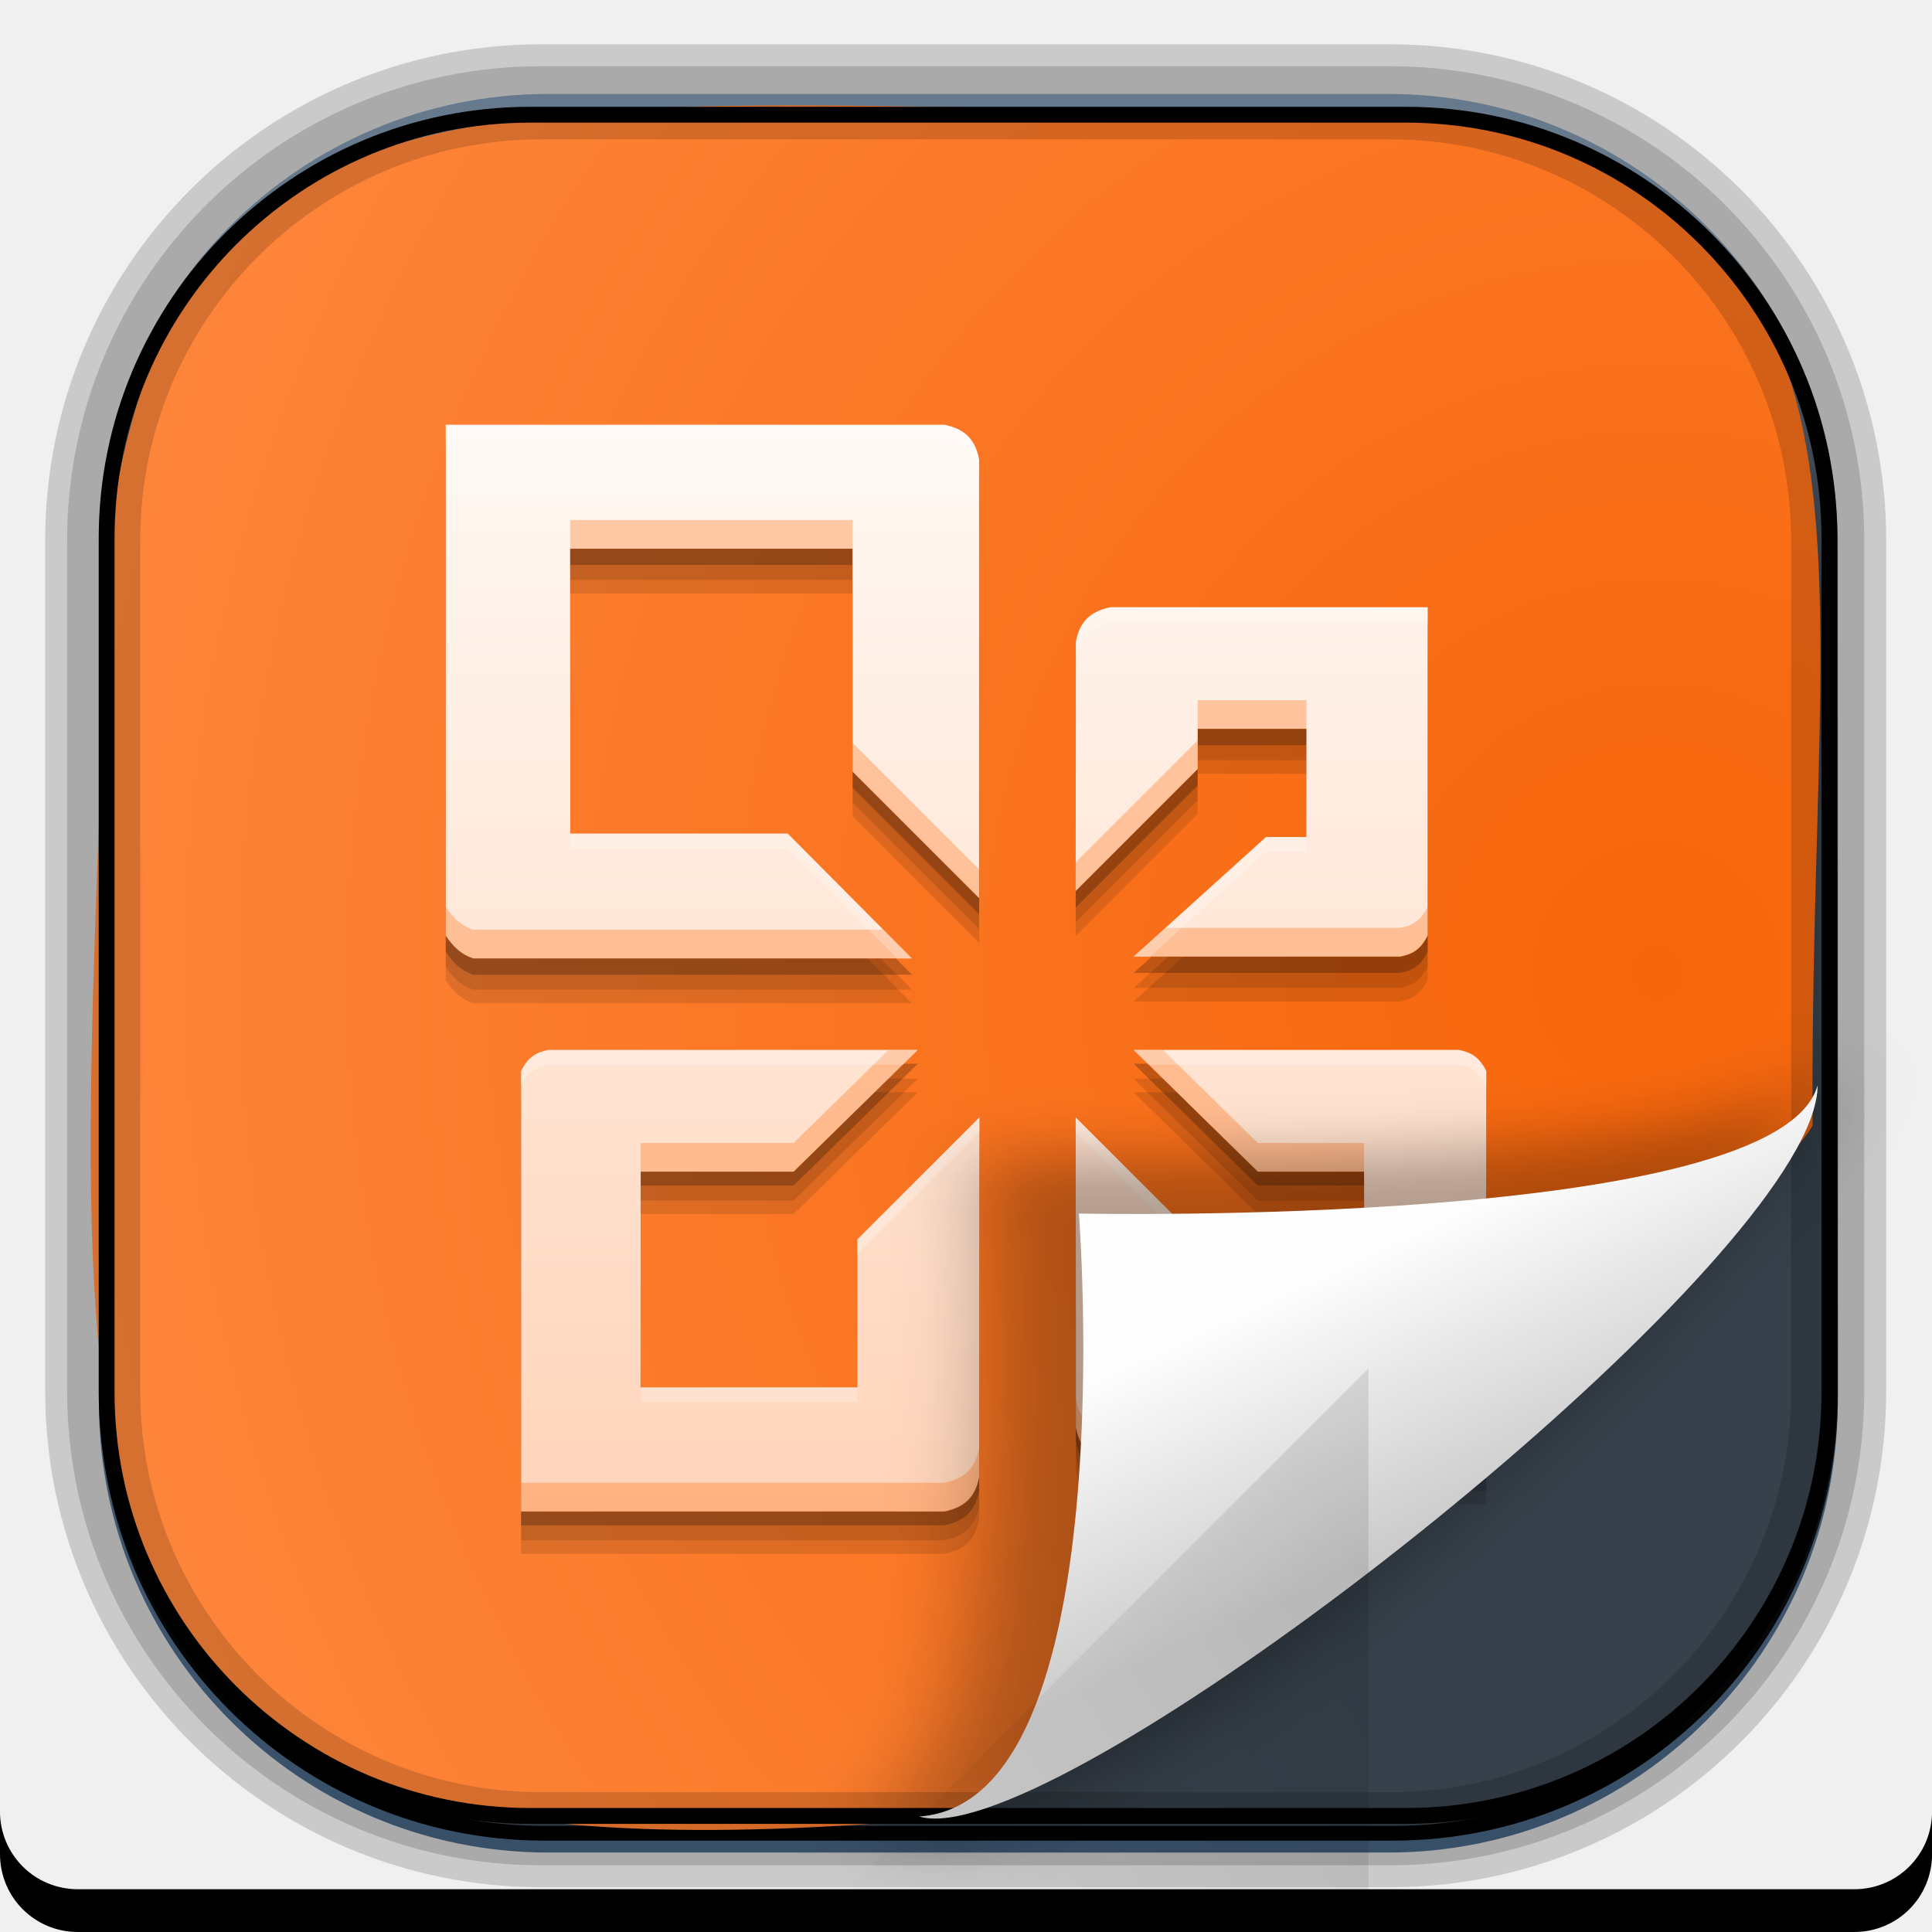
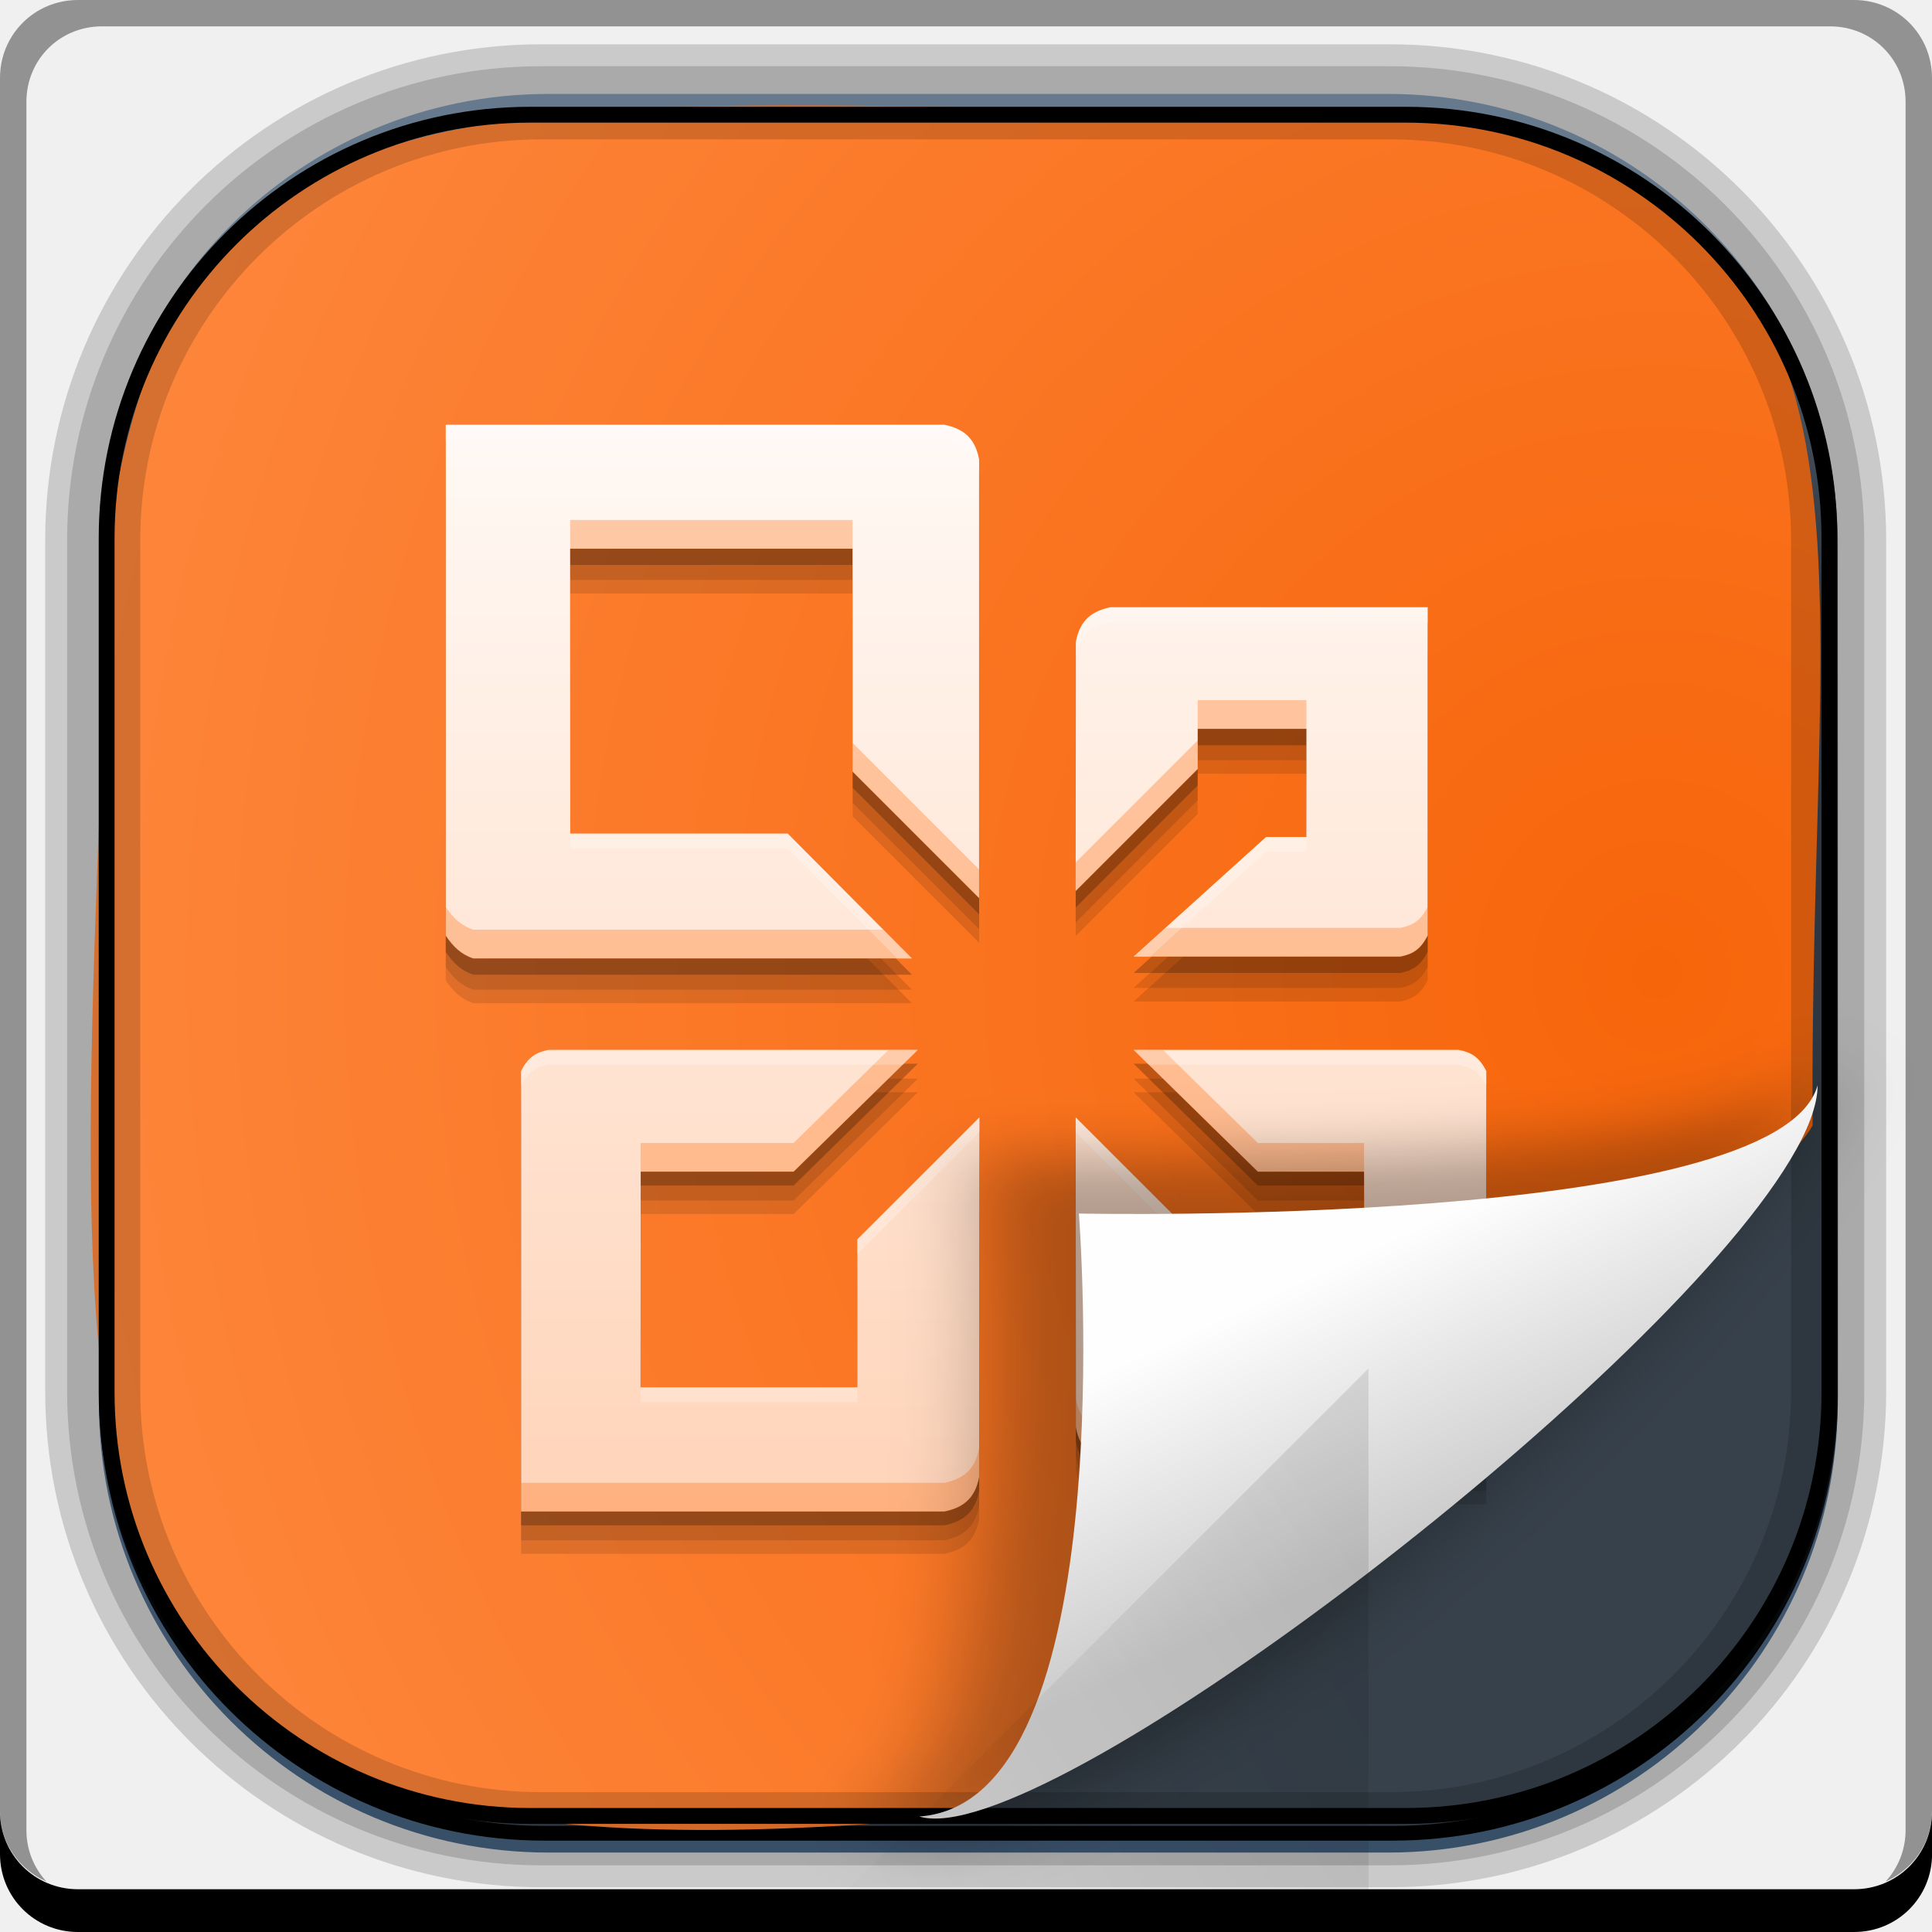
<svg xmlns="http://www.w3.org/2000/svg" id="svg3449" height="128" width="128" version="1.0">
  <defs id="defs3451">
    <linearGradient id="linearGradient3514" y2="-9.103" gradientUnits="userSpaceOnUse" x2="66.492" gradientTransform="matrix(.96826 0 0 .97948 2.179 .16587)" y1="-42.638" x1="67.952">
      <stop id="stop4620" style="stop-color:#37414b" offset="0" />
      <stop id="stop4622" style="stop-color:#37414b;stop-opacity:0" offset="1" />
    </linearGradient>
    <linearGradient id="linearGradient3516" y2="-11.847" gradientUnits="userSpaceOnUse" x2="58.98" gradientTransform="matrix(.96826 0 0 .97948 2.179 .16587)" y1="-118.55" x1="57.173">
      <stop id="stop4596" offset="0" />
      <stop id="stop4598" style="stop-opacity:0" offset="1" />
    </linearGradient>
    <linearGradient id="linearGradient3519" y2="50.369" gradientUnits="userSpaceOnUse" x2="76.558" gradientTransform="matrix(.96826 0 0 .97948 3.2423 -129.19)" y1="13.164" x1="76.558">
      <stop id="stop3392" style="stop-color:#425e7b" offset="0" />
      <stop id="stop3394" style="stop-color:#7a91a7" offset="1" />
    </linearGradient>
    <linearGradient id="linearGradient3521" y2="-8.74" gradientUnits="userSpaceOnUse" x2="60.217" gradientTransform="matrix(.96826 0 0 .97948 2.179 .16587)" y1="-123.72" x1="60.395">
      <stop id="stop3392-4-8" style="stop-color:#425e7b" offset="0" />
      <stop id="stop3394-8-0" style="stop-color:#7a91a7" offset="1" />
    </linearGradient>
    <linearGradient id="linearGradient4192" y2="31.742" gradientUnits="userSpaceOnUse" x2="121.11" y1="31.742" x1="6.533">
      <stop id="stop4188" style="stop-color:#fff" offset="0" />
      <stop id="stop4190" style="stop-color:#fff;stop-opacity:0" offset="1" />
    </linearGradient>
    <linearGradient id="linearGradient11577" y2="8.1" gradientUnits="userSpaceOnUse" y1="6.144" x2="19.387" x1="19.49">
      <stop id="stop10999-9-0" offset="0" />
      <stop id="stop11001-6-1" style="stop-opacity:0" offset="1" />
    </linearGradient>
    <filter id="filter3198-5" color-interpolation-filters="sRGB" width="1.173" y="-.108" x="-.087" height="1.215">
      <feGaussianBlur id="feGaussianBlur3200-3" stdDeviation="0.717" />
    </filter>
    <linearGradient id="linearGradient6921" y2="5.457" gradientUnits="userSpaceOnUse" x2="36.358" gradientTransform="matrix(0 3.8171 -6.1772 0 129.98 -37.908)" y1="8.059" x1="32.892">
      <stop id="stop8591-7-2-1" style="stop-color:#fefefe" offset="0" />
      <stop id="stop8593-2-4-5" style="stop-color:#cbcbcb" offset="1" />
    </linearGradient>
    <radialGradient id="radialGradient6925" gradientUnits="userSpaceOnUse" cy="-16.639" cx="2.608" gradientTransform="matrix(-5.7453 2.452e-7 -2.5955e-7 -6.0905 124.78 -36.865)" r="23">
      <stop id="stop5983" style="stop-color:#f7650a" offset="0" />
      <stop id="stop5985" style="stop-color:#ff8d46" offset="1" />
    </radialGradient>
    <style id="style1246" type="text/css">.fil0 {fill:#1F1A17}</style>
    <style id="style1115" type="text/css">.fil0 {fill:#1F1A17}</style>
    <style id="style1246-3" type="text/css">.fil0 {fill:#1F1A17}</style>
    <style id="style1115-1" type="text/css">.fil0 {fill:#1F1A17}</style>
    <style id="style1246-0" type="text/css">.fil0 {fill:#1F1A17}</style>
    <style id="style1115-7" type="text/css">.fil0 {fill:#1F1A17}</style>
    <linearGradient id="linearGradient6664" y2="862.36" gradientUnits="userSpaceOnUse" x2="472.51" gradientTransform="matrix(-2.6667 0 0 -2.6667 1313.5 2427.6)" y1="871.36" x1="458.57">
      <stop id="stop4790-1" offset="0" />
      <stop id="stop4792-1" style="stop-opacity:0" offset="1" />
    </linearGradient>
    <linearGradient id="linearGradient6716" y2="996.34" gradientUnits="userSpaceOnUse" x2="24.116" gradientTransform="matrix(1.1831 0 0 1.1831 -2.4096 -1169.8)" y1="1021.7" x1="24.116">
      <stop id="stop4272" style="stop-color:#ffd4b9" offset="0" />
      <stop id="stop4274" style="stop-color:#fff9f5" offset="1" />
    </linearGradient>
    <linearGradient id="linearGradient6718" y2="996.34" gradientUnits="userSpaceOnUse" x2="24.116" y1="1021.7" x1="24.116">
      <stop id="stop4276-4" style="stop-color:#b9d9ff" offset="0" />
      <stop id="stop4278-2" style="stop-color:#f6fbfe" offset="1" />
    </linearGradient>
  </defs>
  <rect id="rect892-2-7-1" style="opacity:.159;stroke:#000;stroke-width:7.751;fill:none" transform="scale(1,-1)" ry="28.993" height="114.35" width="114.22" y="-121.16" x="6.869" />
  <rect id="rect892" style="stroke:url(#linearGradient3521);stroke-width:.974;fill:url(#linearGradient3519)" transform="scale(1,-1)" ry="29.296" height="115.54" width="114.22" y="-122.25" x="7.039" />
  <rect id="rect892-2" style="stroke:url(#linearGradient3516);stroke-width:.974;fill:url(#linearGradient3514)" transform="scale(1,-1)" ry="28.993" height="114.35" width="114.22" y="-121.46" x="7.06" />
  <path id="path4322" d="m120.09 74.559c-1.82 3.831-41.638 40.371-56.018 45.741-66.185 6.38-58.724-19.48-56.838-84.917 4.797-34.382 28.284-28.298 90.407-27.48 28.999 8.074 22.189 27.125 22.449 66.656z" style="fill-rule:evenodd;fill:url(#radialGradient6925)" />
  <rect id="rect892-2-7-8" style="opacity:.159;stroke:#000;stroke-width:4.845;fill:none" transform="scale(1,-1)" ry="28.993" height="114.35" width="114.22" y="-121.16" x="6.869" />
  <rect id="rect892-2-7-2-9" ry="28.067" style="stroke:#000;stroke-width:1.049;fill:none" transform="scale(1,-1)" height="112.71" width="114.14" y="-120.31" x="7.065" />
  <g id="g17906" transform="matrix(2.3438 0 0 2.2539 224.79 41.695)" />
  <g id="g6695" transform="matrix(.9 0 0 .9 6.4 6.56)">
    <g id="g4310-0" style="fill-opacity:.118" transform="matrix(3.155 0 0 3.155 -6.4256 -3116.3)">
      <path id="path4312-8" d="m10.183 1008.3v-11.921h11.634c0.386 0.081 0.713 0.259 0.812 0.811v10.233l-2.952-2.952v-5.2h-6.59l0.003 6.646h5.073l2.897 2.914h-10.236c-0.275-0.095-0.457-0.261-0.64-0.53z" style="fill-opacity:.118" />
      <path id="path4314-8" style="fill-opacity:.118" d="m11.941 1011.4v10.279h9.876c0.386-0.081 0.713-0.259 0.812-0.812l0.005-8.384-2.846 2.847v3.452h-5.059l0.003-5.032h3.568l2.897-2.841h-8.615c-0.287 0.056-0.475 0.165-0.64 0.491z" />
      <path id="path4316-0" d="m34.461 1011.4v9.124h-8.763c-0.386-0.081-0.713-0.259-0.812-0.811l-0.005-7.23 2.846 2.847v2.357h3.885l-0.003-3.937h-2.478l-2.897-2.841h7.586c0.287 0.056 0.475 0.165 0.64 0.491z" style="fill-opacity:.118" />
      <path id="path4318-5" style="fill-opacity:.118" d="m33.094 1008.3v-7.66h-7.396c-0.386 0.082-0.713 0.259-0.812 0.812l-0.005 5.812 2.846-2.848v-0.939h2.537l-0.003 2.524h-0.939l-3.089 2.79h6.219c0.287-0.056 0.475-0.165 0.64-0.491z" />
    </g>
    <g id="g4300-5" style="fill-opacity:.118" transform="matrix(3.155 0 0 3.155 -6.4256 -3117.3)">
      <path id="path4302-2" style="fill-opacity:.118" d="m10.183 1008.3v-11.921h11.634c0.386 0.081 0.713 0.259 0.812 0.811v10.233l-2.952-2.952v-5.2h-6.59l0.003 6.646h5.073l2.897 2.914h-10.236c-0.275-0.095-0.457-0.261-0.64-0.53z" />
      <path id="path4304-1" d="m11.941 1011.4v10.279h9.876c0.386-0.081 0.713-0.259 0.812-0.812l0.005-8.384-2.846 2.847v3.452h-5.059l0.003-5.032h3.568l2.897-2.841h-8.615c-0.287 0.056-0.475 0.165-0.64 0.491z" style="fill-opacity:.118" />
      <path id="path4306-2" style="fill-opacity:.118" d="m34.461 1011.4v9.124h-8.763c-0.386-0.081-0.713-0.259-0.812-0.811l-0.005-7.23 2.846 2.847v2.357h3.885l-0.003-3.937h-2.478l-2.897-2.841h7.586c0.287 0.056 0.475 0.165 0.64 0.491z" />
      <path id="path4308-9" d="m33.094 1008.3v-7.66h-7.396c-0.386 0.082-0.713 0.259-0.812 0.812l-0.005 5.812 2.846-2.848v-0.939h2.537l-0.003 2.524h-0.939l-3.089 2.79h6.219c0.287-0.056 0.475-0.165 0.64-0.491z" style="fill-opacity:.118" />
    </g>
    <g id="g4280-8" style="fill-opacity:.235" transform="matrix(3.155 0 0 3.155 -6.4256 -3118.4)">
      <path id="path4282-8" d="m10.183 1008.3v-11.921h11.634c0.386 0.081 0.713 0.259 0.812 0.811v10.233l-2.952-2.952v-5.2h-6.59l0.003 6.646h5.073l2.897 2.914h-10.236c-0.275-0.095-0.457-0.261-0.64-0.53z" style="fill-opacity:.235" />
      <path id="path4284-9" style="fill-opacity:.235" d="m11.941 1011.4v10.279h9.876c0.386-0.081 0.713-0.259 0.812-0.812l0.005-8.384-2.846 2.847v3.452h-5.059l0.003-5.032h3.568l2.897-2.841h-8.615c-0.287 0.056-0.475 0.165-0.64 0.491z" />
      <path id="path4286-3" d="m34.461 1011.4v9.124h-8.763c-0.386-0.081-0.713-0.259-0.812-0.811l-0.005-7.23 2.846 2.847v2.357h3.885l-0.003-3.937h-2.478l-2.897-2.841h7.586c0.287 0.056 0.475 0.165 0.64 0.491z" style="fill-opacity:.235" />
      <path id="path4288-7" style="fill-opacity:.235" d="m33.094 1008.3v-7.66h-7.396c-0.386 0.082-0.713 0.259-0.812 0.812l-0.005 5.812 2.846-2.848v-0.939h2.537l-0.003 2.524h-0.939l-3.089 2.79h6.219c0.287-0.056 0.475-0.165 0.64-0.491z" />
    </g>
    <g id="g7278-2-6" style="fill:url(#linearGradient6718)" transform="matrix(3.155 0 0 3.155 -6.4256 -3119.5)">
      <path id="path7232-3-7" d="m9.639 9v14.104c0.216 0.319 0.431 0.517 0.756 0.629h12.111l-3.428-3.447h-6.002l-0.004-7.863h7.797v6.152l3.492 3.492v-12.105c-0.116-0.653-0.502-0.865-0.959-0.961h-13.763zm18.355 5.037c-0.457 0.097-0.845 0.307-0.961 0.961l-0.006 6.875 3.369-3.369v-1.109h3.002l-0.004 2.986h-1.111l-3.654 3.301h7.359c0.34-0.066 0.562-0.196 0.756-0.582v-9.062h-8.75zm-15.517 12.221c-0.34 0.066-0.564 0.196-0.758 0.582v12.16h11.684c0.457-0.096 0.843-0.307 0.959-0.961l0.008-9.918-3.37 3.367v4.086h-5.984l0.004-5.955h4.221l3.428-3.361h-10.191zm16.152 0 3.428 3.361h2.932l0.004 4.658h-4.596v-2.789l-3.369-3.367 0.006 8.553c0.116 0.653 0.504 0.865 0.961 0.961h10.367v-10.795c-0.195-0.386-0.419-0.516-0.758-0.582h-8.975z" style="fill:url(#linearGradient6716)" transform="matrix(.84522 0 0 .84522 2.0366 988.74)" />
    </g>
    <path id="path4116-9" style="fill:#ff6605;fill-opacity:.314" d="m34.859 30.99v2.135h20.792v-2.135h-20.792zm46.198 13.26v2.135h8l0.005-2.135h-8.005zm0 2.963-8.984 8.984v2.13l8.984-8.984v-2.13zm-25.406 0.182v2.135l9.312 9.312v-2.13l-9.312-9.318zm42.333 12.073c-0.518 1.029-1.109 1.371-2.016 1.547h-17.26l-2.365 2.135h19.625c0.906-0.176 1.497-0.523 2.016-1.552v-2.13zm-72.281 0.01v2.13c0.575 0.851 1.149 1.377 2.016 1.677h32.297l-2.125-2.135h-30.172c-0.867-0.3-1.441-0.821-2.016-1.672zm32.573 10.542-6.969 6.833h-11.26v2.13h11.26l9.141-8.963h-2.172zm18.068 0 9.141 8.963h7.818v-2.13h-7.818l-6.969-6.833h-2.172zm-4.255 25.646v2.13c0.31 1.743 1.344 2.307 2.562 2.562h27.646v-2.135h-27.646c-1.218-0.256-2.252-0.815-2.562-2.557zm-7.125 3.641c-0.31 1.743-1.339 2.301-2.557 2.557h-31.156v2.135h31.156c1.218-0.256 2.247-0.82 2.557-2.562v-2.13z" />
    <path id="path4148-4" style="fill:#fff;fill-opacity:.235" d="m25.703 24v1.068h36.703c1.218 0.256 2.247 0.815 2.557 2.557v-1.062c-0.31-1.742-1.339-2.306-2.557-2.562h-36.703zm48.948 13.432c-1.218 0.259-2.252 0.82-2.562 2.562v1.068c0.31-1.743 1.344-2.304 2.562-2.562h23.333v-1.068h-23.333zm-39.781 16.661v1.062h16.005l8.083 8.13h1.057l-9.141-9.193h-16.005zm51.219 0.255-9.745 8.802h1.177l8.568-7.74h2.963v-1.062h-2.963zm-52.823 15.673c-0.906 0.176-1.497 0.523-2.016 1.552v1.062c0.518-1.029 1.109-1.371 2.016-1.547h26.094l1.089-1.068h-27.182zm43.078 0 1.089 1.068h22.844c0.906 0.176 1.503 0.518 2.021 1.547v-1.062c-0.518-1.029-1.115-1.376-2.021-1.552h-23.932zm-11.359 4.969-8.984 8.979v1.068l8.984-8.984v-1.062zm7.088 0v1.062l8.984 8.984v-1.068l-8.984-8.979zm8.984 16.417v1.068h12.255v-1.068h-12.255zm-41.016 3.458v1.062h15.958v-1.062h-15.958z" />
  </g>
  <path id="path4891" d="m25.685 5.786c3.639-0.35 2.843 14.02 2.843 14.02s16.093-0.848 16.525 1.954c3.85-3.268-16.654-16.76-19.368-15.974z" style="opacity:.3;fill-rule:evenodd;filter:url(#filter3198-5)" transform="matrix(0 2.6586 -4.0239 0 144.6 .66614)" />
  <path id="path4893" d="m120.42 71.909c-2.638 9.487-48.941 8.49-48.941 8.49s3.055 39.005-10.575 39.949c8.02 2.452 48.56-28.337 57.689-43.48 1.173-1.946 1.827-3.633 1.827-4.959z" style="fill:url(#linearGradient6921);fill-rule:evenodd" />
  <path id="path4784" d="m90.667 128v-37.335l-37.333 37.333z" style="opacity:.1;fill:url(#linearGradient6664)" />
  <path id="rect846-0-6" d="m0 120v2.833c0 2.873 2.294 5.167 5.167 5.167h117.67c2.873 0 5.167-2.294 5.167-5.167v-2.833c0 2.873-2.294 5.167-5.167 5.167h-117.67c-2.876 0-5.17-2.3-5.17-5.17z" />
+   <path id="rect4280-1" style="fill-opacity:.392" d="m5.167 0c-2.873 0-5.167 2.294-5.167 5.167v114.83c0 2.116 1.28 3.864 3.083 4.667-0.825-0.889-1.333-2.086-1.333-3.417v-114.5c0-2.795 2.205-5 5-5h114.5c2.795 0 5 2.205 5 5v114.5c0 1.33-0.508 2.528-1.333 3.417 1.803-0.803 3.083-2.551 3.083-4.667v-114.83c0-2.873-2.294-5.167-5.167-5.167h-117.67z" />
</svg>
